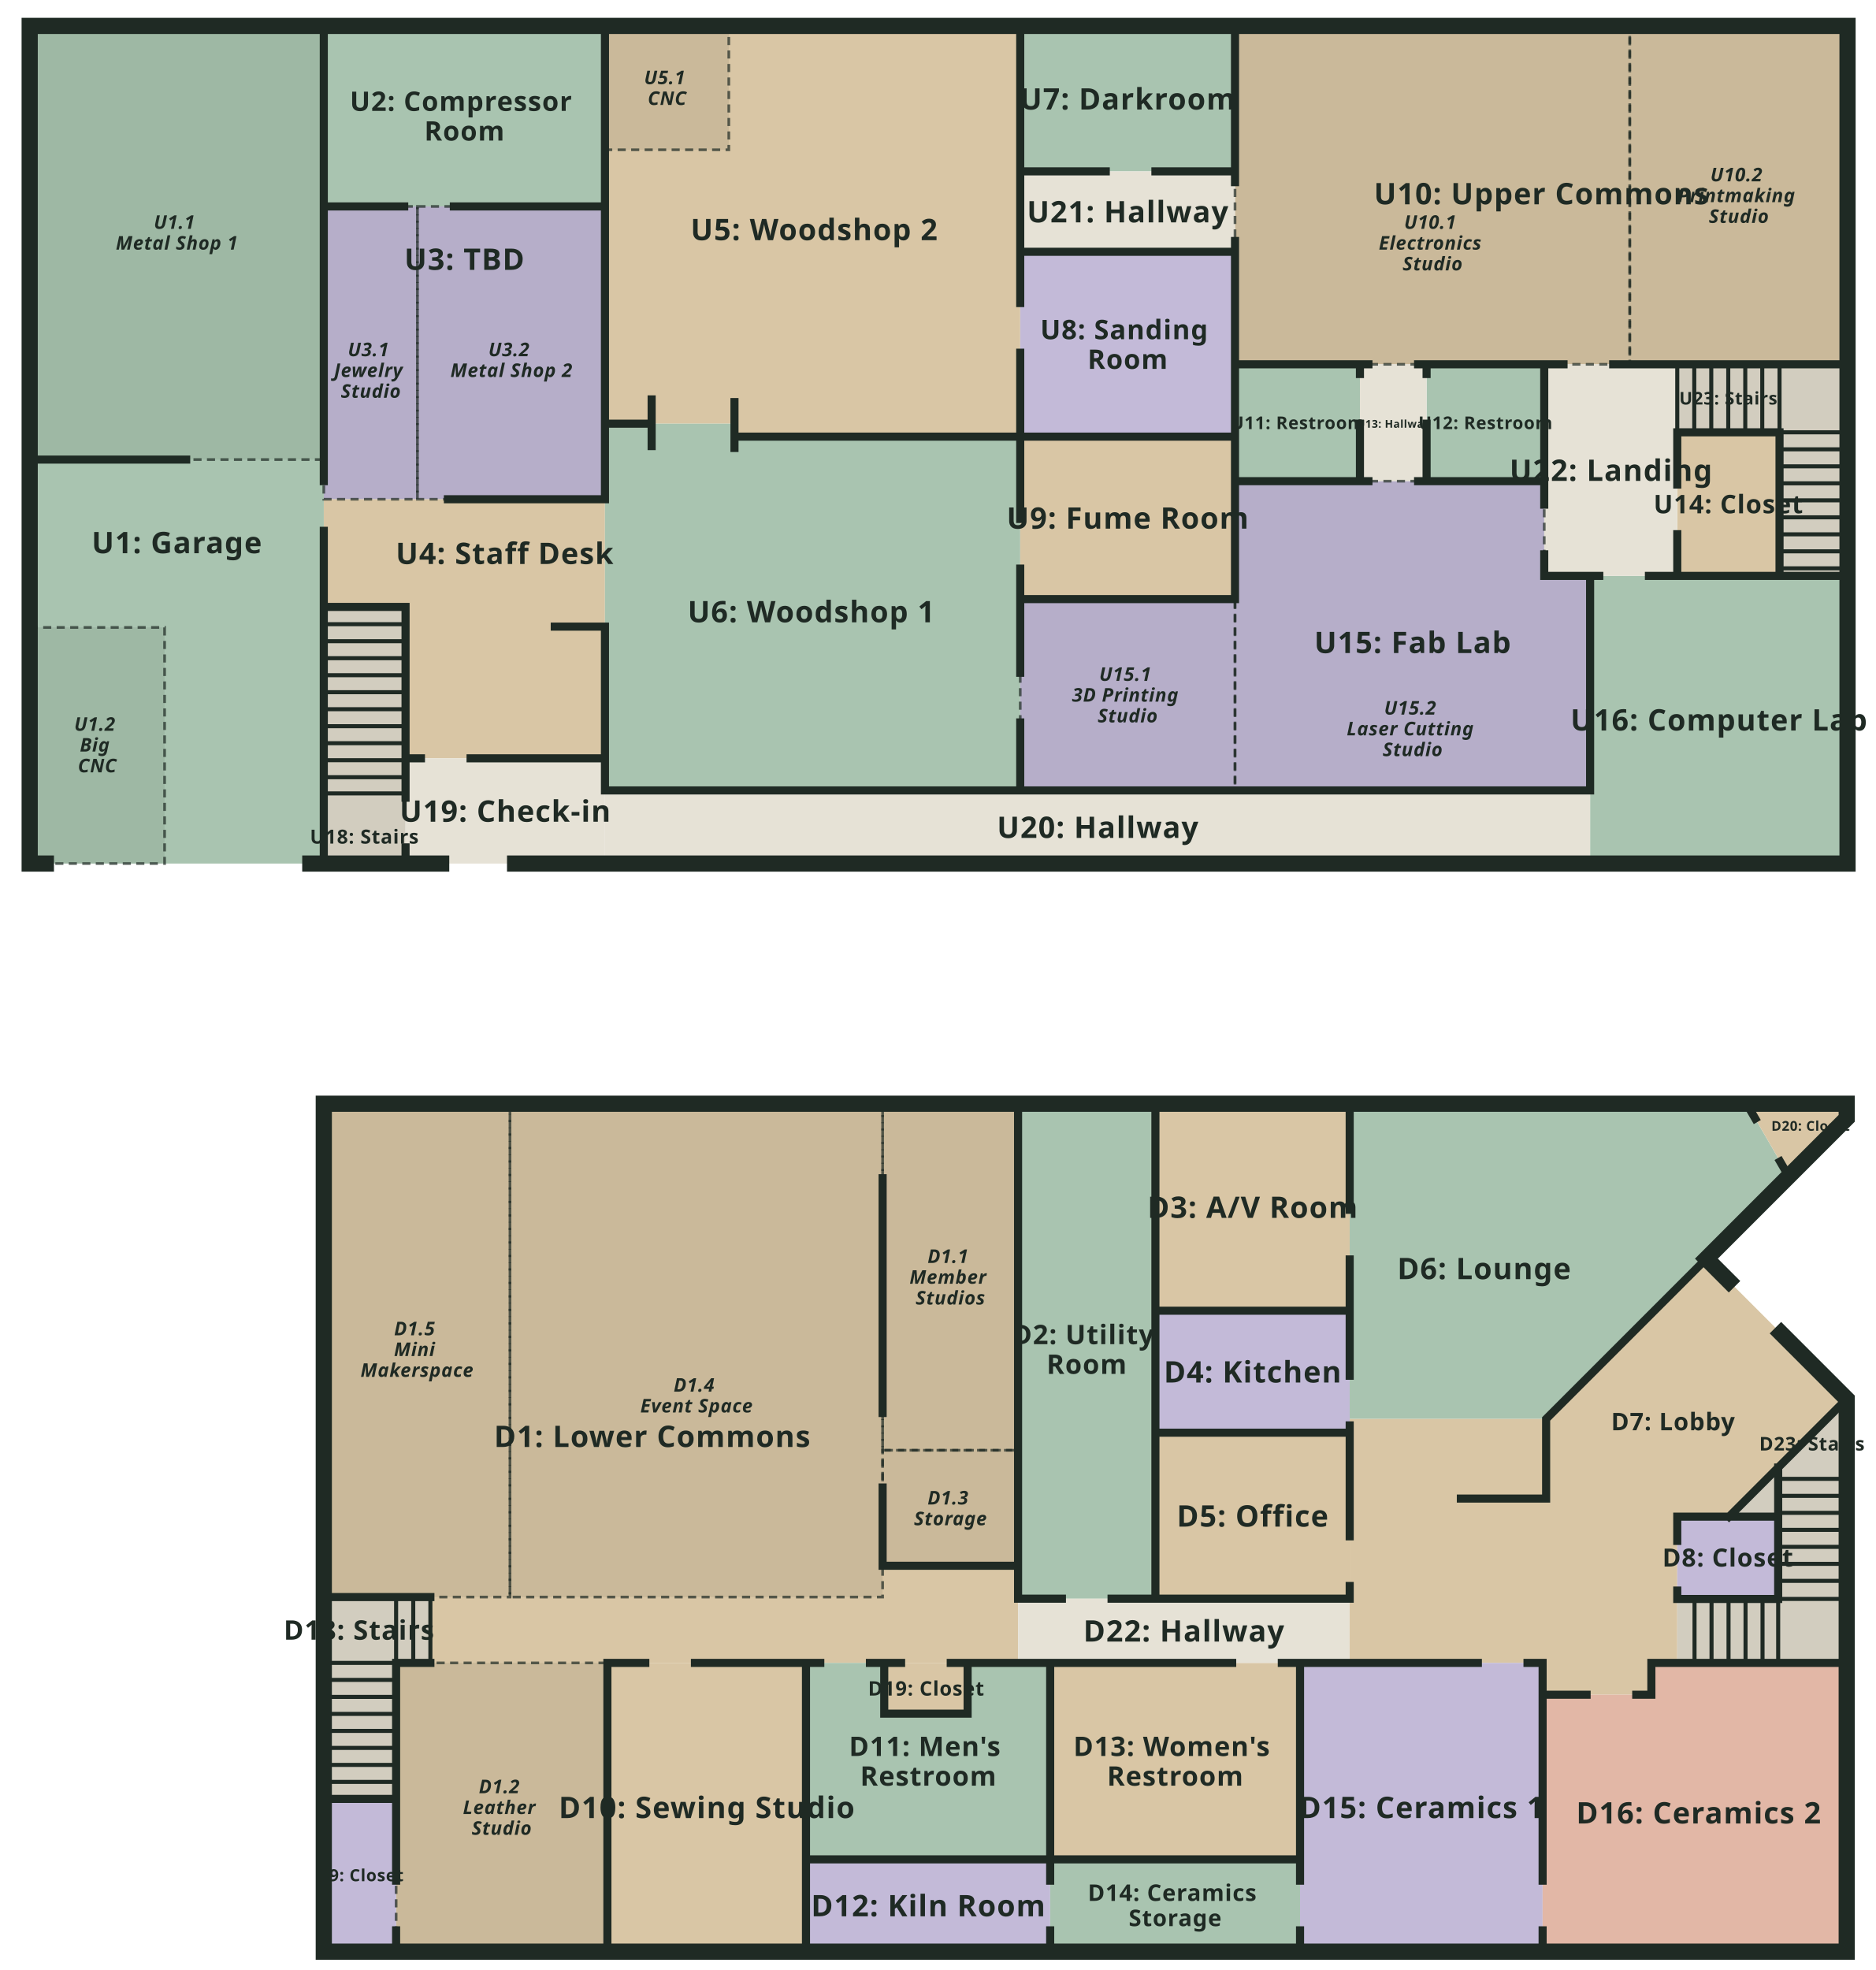
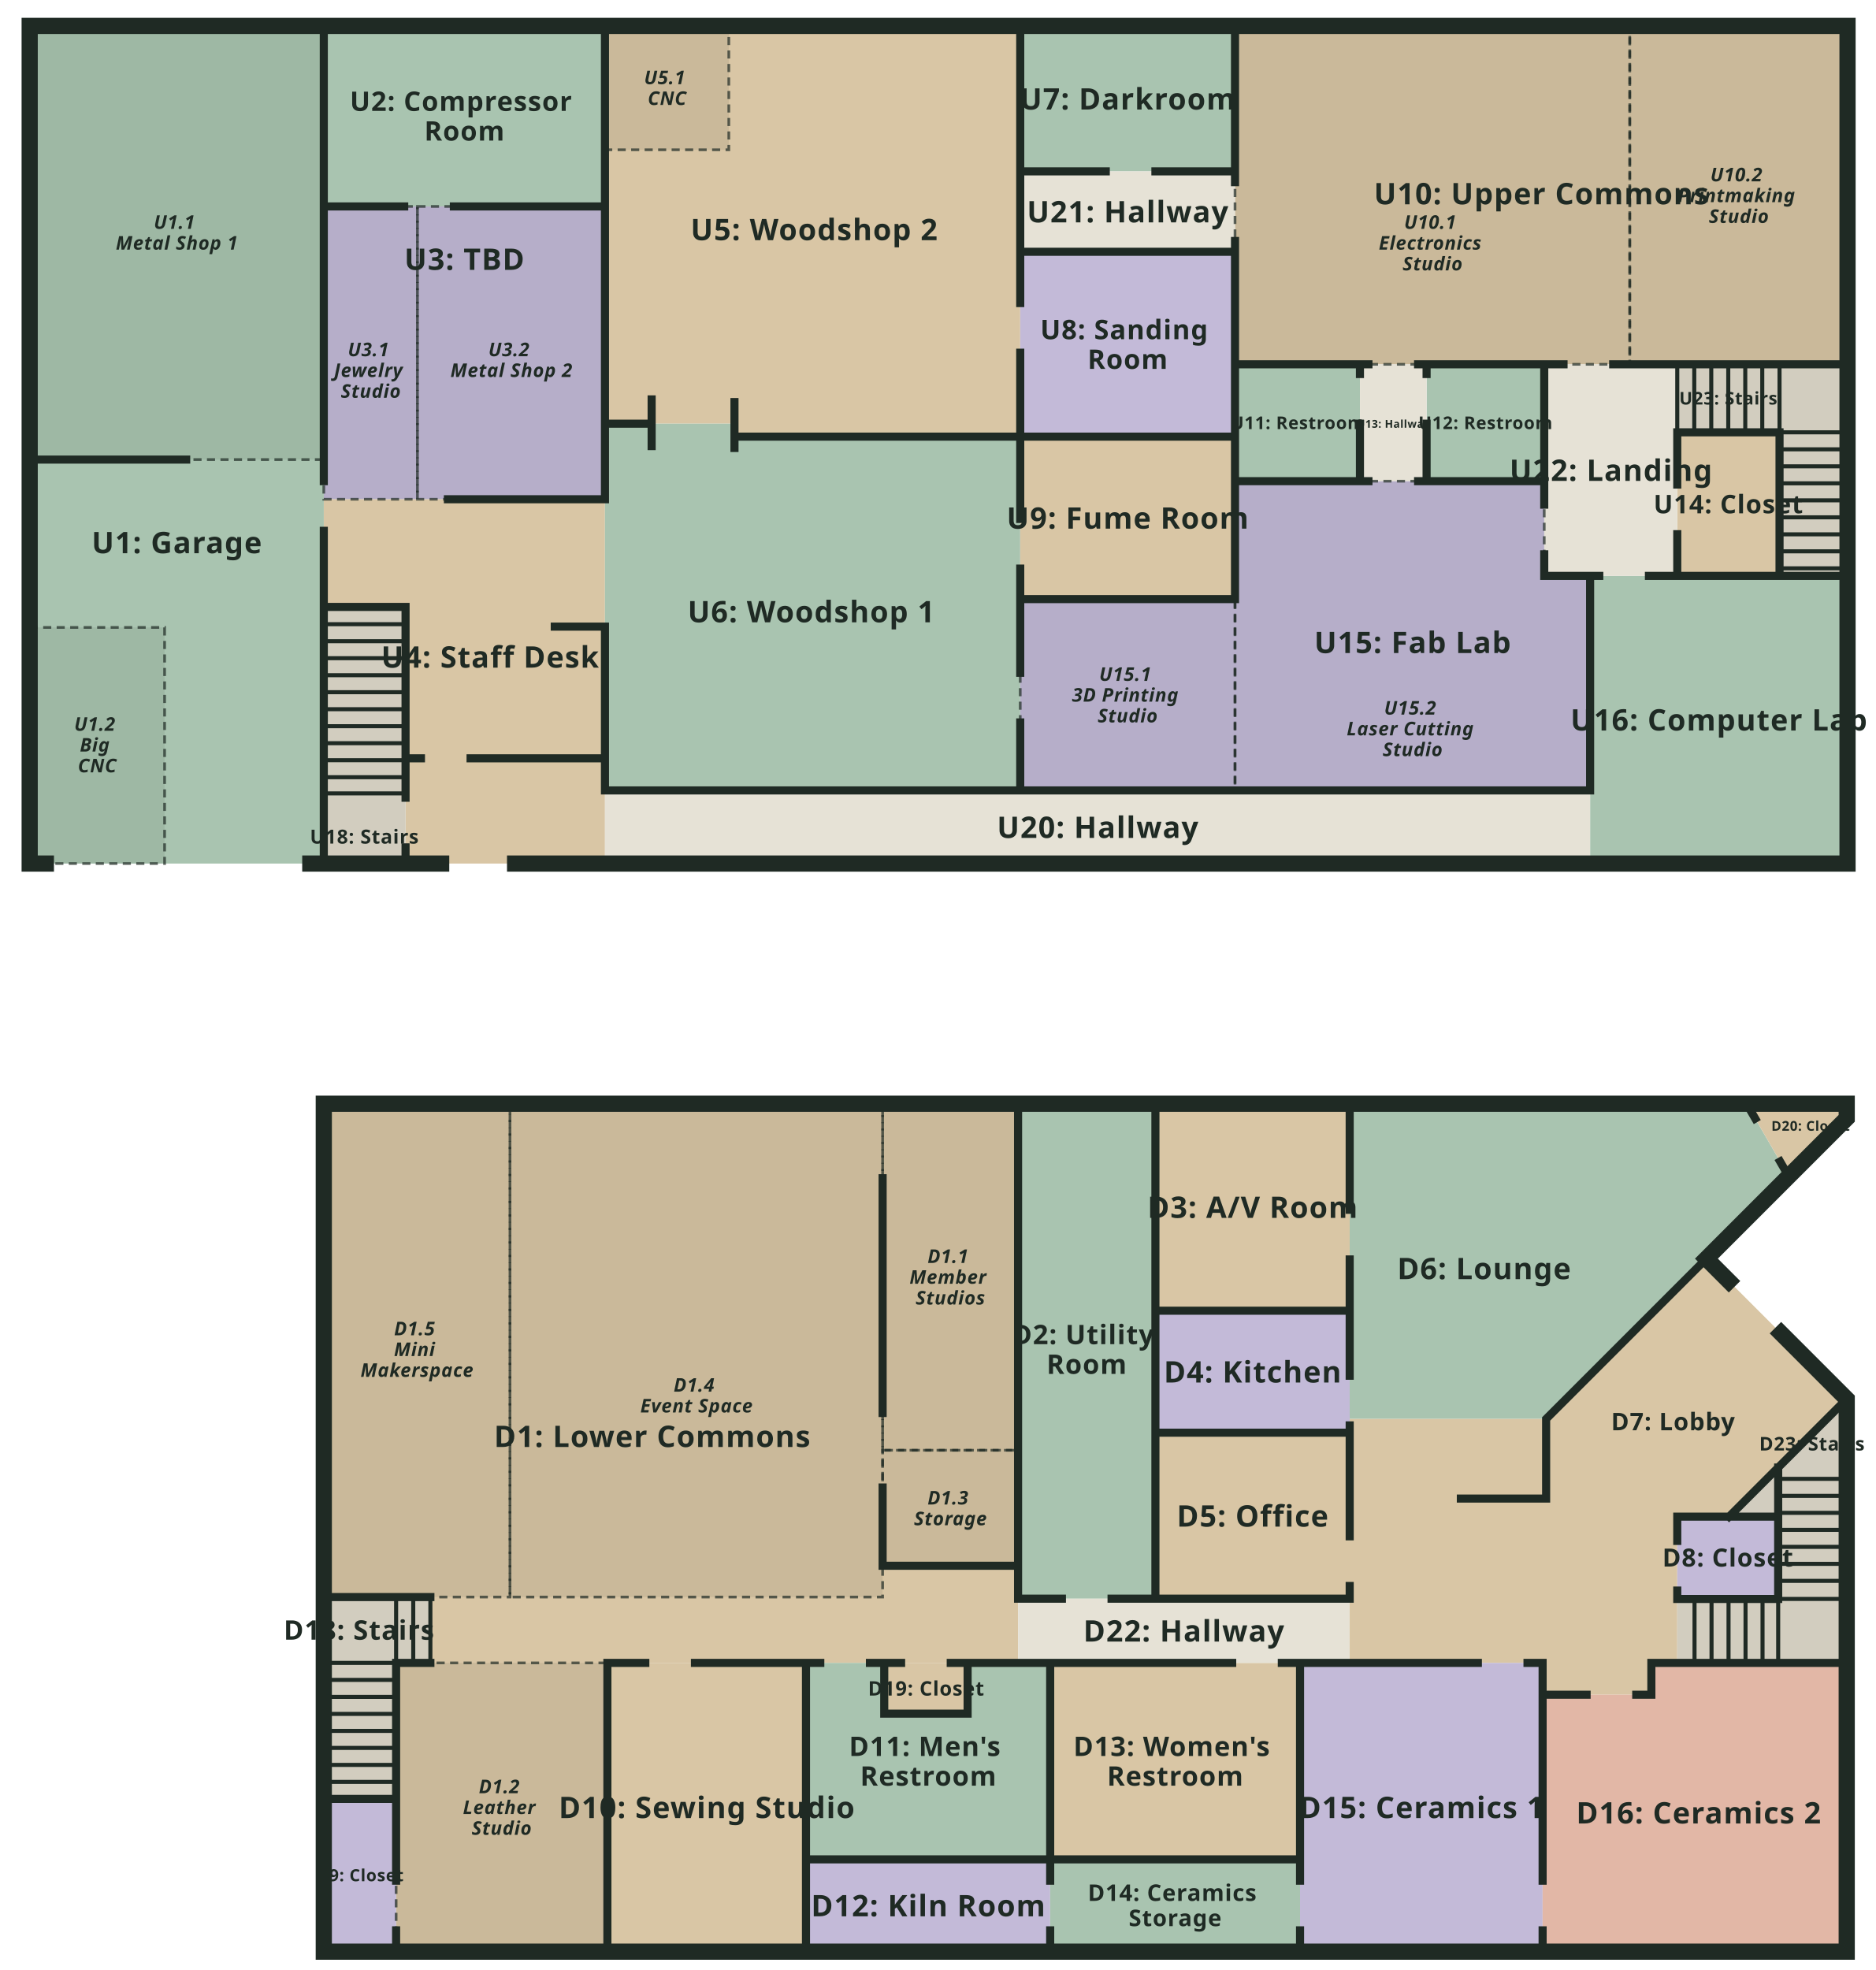
<svg xmlns="http://www.w3.org/2000/svg" viewBox="170 20 695 730">
  <g id="upstairs">
    <g id="up-rooms" stroke="none" fill-rule="evenodd">
      <path id="room-U1" fill="#a9c4b0" d="M181 29.6 L290 29.6 L290 340 L181 340 Z" />
      <path id="room-U2" fill="#a9c4b0" d="M290 29.6 L394.2 29.6 L394.2 96.5 L290 96.5 Z" />
      <path id="room-U3" fill="#c3bad8" d="M290 96.5 L394.2 96.5 L394.2 205 L290 205 Z" />
-       <path id="room-U4" fill="#d9c6a5" d="M290 205 L394.2 205 L394.2 301 L320.3 301 L320.3 244.9 L290 244.9 Z" />
+       <path id="room-U4" fill="#d9c6a5" d="M290 205 L394.2 205 L394.2 340 L320.3 340 L320.3 244.9 L290 244.9 Z" />
      <path id="room-U5" fill="#d9c6a5" d="M394.2 29.6 L548.1 29.6 L548.1 181.8 L442.2 181.8 L442.2 177 L394.2 177 Z" />
      <path id="room-U6" fill="#a9c4b0" d="M394.2 177 L442.2 177 L442.2 181.8 L548.1 181.8 L548.1 312.9 L394.2 312.9 Z" />
      <path id="room-U7" fill="#a9c4b0" d="M548.1 29.6 L627.7 29.6 L627.7 83.5 L548.1 83.5 Z" />
      <path id="room-U8" fill="#c3bad8" d="M548.1 113.3 L627.7 113.3 L627.7 181.8 L548.1 181.8 Z" />
      <path id="room-U9" fill="#d9c6a5" d="M548.1 181.8 L627.7 181.8 L627.7 242 L548.1 242 Z" />
      <path id="room-U15" fill="#c3bad8" d="M627.7 198.3 L742.3 198.3 L742.3 233.4 L759.3 233.4 L759.3 312.9 L548.1 312.9 L548.1 242 L627.7 242 Z" />
      <path id="room-U10" fill="#d9c6a5" d="M627.7 29.6 L854.7 29.6 L854.7 155 L627.7 155 Z" />
      <path id="room-U11" fill="#a9c4b0" d="M627.7 155 L674 155 L674 198.3 L627.7 198.3 Z" />
      <path id="room-U12" fill="#a9c4b0" d="M698.7 155 L742.3 155 L742.3 198.3 L698.7 198.3 Z" />
      <path id="room-U14" fill="#d9c6a5" d="M791.6 180.2 L829.5 180.2 L829.5 233.4 L791.6 233.4 Z" />
      <path id="room-U16" fill="#a9c4b0" d="M759.3 233.4 L854.7 233.4 L854.7 340 L759.3 340 Z" />
      <path id="room-U18" fill="#d2cdbf" d="M290 244.9 L320.3 244.9 L320.3 340 L290 340 Z" />
-       <path id="room-U19" fill="#e6e2d6" d="M320.3 301 L394.2 301 L394.2 340 L320.3 340 Z" />
      <path id="room-U20" fill="#e6e2d6" d="M394.2 312.9 L759.3 312.9 L759.3 340 L394.2 340 Z" />
      <path id="room-U21" fill="#e6e2d6" d="M548.1 83.5 L627.7 83.5 L627.7 113.3 L548.1 113.3 Z" />
      <path id="room-U13" fill="#e6e2d6" d="M674 155 L698.7 155 L698.7 198.3 L674 198.3 Z" />
      <path id="room-U22" fill="#e6e2d6" d="M742.3 155 L791.6 155 L791.6 233.4 L742.3 233.4 Z" />
      <path id="room-U23" fill="#d2cdbf" d="M791.6 155 L854.7 155 L854.7 233.4 L829.5 233.4 L829.5 180.2 L791.6 180.2 Z" />
    </g>
    <g id="up-zones" fill="#1f2a24" fill-opacity="0.08" stroke="#1f2a24" stroke-width="1" stroke-dasharray="3 2" stroke-opacity="0.7">
      <path id="zone-U1.1" data-room="U1" d="M181 29.6 L290 29.6 L290 190.3 L181 190.3 Z" />
      <path id="zone-U1.2" data-room="U1" d="M181 252.5 L231 252.5 L231 340 L181 340 Z" />
      <path id="zone-U5.1" data-room="U5" d="M394.2 29.6 L440.1 29.6 L440.1 75.5 L394.2 75.5 Z" />
      <path id="zone-U10.1" data-room="U10" d="M627.7 29.6 L774 29.6 L774 155 L627.7 155 Z" />
      <path id="zone-U10.2" data-room="U10" d="M774 29.6 L854.7 29.6 L854.7 155 L774 155 Z" />
      <path id="zone-U15.1" data-room="U15" d="M548.1 242 L627.7 242 L627.7 312.9 L548.1 312.9 Z" />
      <path id="zone-U15.2" data-room="U15" d="M627.7 198.3 L742.3 198.3 L742.3 233.4 L759.3 233.4 L759.3 312.9 L627.7 312.9 Z" />
      <path id="zone-U3.1" data-room="U3" d="M290 96.5 L324.7 96.5 L324.7 205 L290 205 Z" />
      <path id="zone-U3.2" data-room="U3" d="M324.7 96.5 L394.2 96.5 L394.2 205 L324.7 205 Z" />
    </g>
    <g id="up-walls" fill="none" stroke="#1f2a24" stroke-linecap="square">
      <path id="up-exterior" stroke-width="6" d="M333.5 340 H285 M187 340 H181 V29.6 H854.7 V340 H360.9" />
      <path id="up-interior" stroke-width="3" d="M181 190.3 H239 M290 29.6 V198.3 M290 216.7 V340 M290 244.9 H320.3 V315.6 M320.3 334 V340 M290 96.5 H319.8 M338.2 96.5 H394.2 M394.2 29.6 V205 H336 M375.6 252.2 H394.2 V312.9 M320.3 301 H326 M344.4 301 H394.2 M394.2 312.9 H759.3 M442.2 181.8 H627.7 M442.2 169 V186 M394.2 177 H411.5 M411.5 168 V185.3 M548.1 29.6 V132.3 M548.1 150.7 V212.3 M548.1 230.7 V269.3 M548.1 287.7 V312.9 M548.1 83.5 H579.8 M598.2 83.5 H627.7 M627.7 29.6 V87.5 M627.7 109.3 V242 M548.1 113.3 H627.7 M548.1 242 H627.7 M627.7 155 H677.15 M627.7 198.3 H677.15 M674 155 V158.6 M674 177 V198.3 M695.55 155 H749.45 M742.3 155 V207 M695.55 198.3 H742.3 M698.7 155 V158.6 M698.7 177 V198.3 M742.3 225.4 V233.4 H762.7 M759.3 233.4 V312.9 M767.85 155 H854.7 M791.6 180.2 V199.55 M791.6 217.95 V233.4 M791.6 180.2 H829.5 V233.4 M781.1 233.4 H854.7" />
      <path id="up-stairs" stroke-width="1.5" d="M290 245 H320.3 V314 H290 Z M290 251.3 H320.3 M290 257.6 H320.3 M290 263.9 H320.3 M290 270.2 H320.3 M290 276.5 H320.3 M290 282.8 H320.3 M290 289.1 H320.3 M290 295.4 H320.3 M290 301.7 H320.3 M290 308 H320.3 M791.6 155 H829.5 V180.2 H791.6 Z M797.9 155 V180.2 M804.2 155 V180.2 M810.5 155 V180.2 M816.8 155 V180.2 M823.1 155 V180.2 M829.5 180.2 H854.7 V233.4 H829.5 Z M829.5 186.5 H854.7 M829.5 192.8 H854.7 M829.5 199.1 H854.7 M829.5 205.4 H854.7 M829.5 211.7 H854.7 M829.5 218 H854.7 M829.5 224.3 H854.7 M829.5 230.6 H854.7" />
    </g>
    <g id="up-room-labels" stroke="none" fill="#1f2a24" font-family="'Archivo Narrow', sans-serif" font-weight="600" text-anchor="middle" letter-spacing="0.03em" style="text-transform:uppercase">
      <text id="label-U1" x="235.5" y="225" font-size="11">
        <tspan x="235.5" dy="0">U1: Garage</tspan>
      </text>
      <text id="label-U2" x="342.1" y="61.1" font-size="10">
        <tspan x="342.1" dy="0">U2: Compressor</tspan>
        <tspan x="342.1" dy="11.00">Room</tspan>
      </text>
      <text id="label-U3" x="342.1" y="120" font-size="11">
        <tspan x="342.1" dy="0">U3: TBD</tspan>
      </text>
-       <text id="label-U4" x="357" y="229.0" font-size="11">
-         <tspan x="357" dy="0">U4: Staff Desk</tspan>
+       <text id="label-U4" x="351.6" y="267.4" font-size="11">
+         <tspan x="351.6" dy="0">U4: Staff Desk</tspan>
      </text>
      <text id="label-U5" x="471.7" y="109.0" font-size="11">
        <tspan x="471.7" dy="0">U5: Woodshop 2</tspan>
      </text>
      <text id="label-U6" x="470.6" y="250.6" font-size="11">
        <tspan x="470.6" dy="0">U6: Woodshop 1</tspan>
      </text>
      <text id="label-U7" x="587.9" y="60.6" font-size="11">
        <tspan x="587.9" dy="0">U7: Darkroom</tspan>
      </text>
      <text id="label-U8" x="587.9" y="145.7" font-size="10">
        <tspan x="587.9" dy="0">U8: Sanding</tspan>
        <tspan x="587.9" dy="11.00">Room</tspan>
      </text>
      <text id="label-U9" x="587.9" y="215.9" font-size="11">
        <tspan x="587.9" dy="0">U9: Fume Room</tspan>
      </text>
      <text id="label-U15" x="693.5" y="262" font-size="11">
        <tspan x="693.5" dy="0">U15: Fab Lab</tspan>
      </text>
      <text id="label-U10" x="741.2" y="95.7" font-size="11">
        <tspan x="741.2" dy="0">U10: Upper Commons</tspan>
      </text>
      <text id="label-U11" x="650.9" y="179.0" font-size="6.5">
        <tspan x="650.9" dy="0">U11: Restroom</tspan>
      </text>
      <text id="label-U12" x="720.5" y="179.0" font-size="6.5">
        <tspan x="720.5" dy="0">U12: Restroom</tspan>
      </text>
      <text id="label-U14" x="810.5" y="210.2" font-size="9.5">
        <tspan x="810.5" dy="0">U14: Closet</tspan>
      </text>
      <text id="label-U16" x="807" y="290.7" font-size="11">
        <tspan x="807" dy="0">U16: Computer Lab</tspan>
      </text>
      <text id="label-U18" x="305" y="332.6" font-size="7.2">
        <tspan x="305" dy="0">U18: Stairs</tspan>
-       </text>
-       <text id="label-U19" x="357.2" y="324.5" font-size="11">
-         <tspan x="357.2" dy="0">U19: Check-in</tspan>
      </text>
      <text id="label-U20" x="576.8" y="330.5" font-size="11">
        <tspan x="576.8" dy="0">U20: Hallway</tspan>
      </text>
      <text id="label-U21" x="587.9" y="102.4" font-size="11">
        <tspan x="587.9" dy="0">U21: Hallway</tspan>
      </text>
      <text id="label-U22" x="767" y="198.2" font-size="11">
        <tspan x="767" dy="0">U22: Landing</tspan>
      </text>
      <text id="label-U23" x="810.5" y="169.9" font-size="6.5">
        <tspan x="810.5" dy="0">U23: Stairs</tspan>
      </text>
      <text id="label-U13" x="686.4" y="178.5" font-size="4">
        <tspan x="686.4" dy="0">U13: Hallway</tspan>
      </text>
    </g>
    <g id="up-zone-labels" stroke="none" fill="#1f2a24" font-family="'Archivo Narrow', sans-serif" font-weight="600" font-style="italic" text-anchor="middle" letter-spacing="0.03em" style="text-transform:uppercase">
      <text id="zlabel-U1.1" x="235.5" y="104.8" font-size="7">
        <tspan x="235.5" dy="0">U1.1</tspan>
        <tspan x="235.5" dy="7.70">Metal Shop 1</tspan>
      </text>
      <text id="zlabel-U1.2" x="206" y="290.8" font-size="7">
        <tspan x="206" dy="0">U1.2</tspan>
        <tspan x="206" dy="7.7">Big</tspan>
        <tspan x="206" dy="7.7">CNC</tspan>
      </text>
      <text id="zlabel-U5.1" x="417.2" y="51.2" font-size="7">
        <tspan x="417.2" dy="0">U5.1</tspan>
        <tspan x="417.2" dy="7.7">CNC</tspan>
      </text>
      <text id="zlabel-U10.1" x="700.9" y="104.8" font-size="7">
        <tspan x="700.9" dy="0">U10.1</tspan>
        <tspan x="700.9" dy="7.7">Electronics</tspan>
        <tspan x="700.9" dy="7.7">Studio</tspan>
      </text>
      <text id="zlabel-U10.2" x="814.4" y="87.2" font-size="7">
        <tspan x="814.4" dy="0">U10.2</tspan>
        <tspan x="814.4" dy="7.7">Printmaking</tspan>
        <tspan x="814.4" dy="7.7">Studio</tspan>
      </text>
      <text id="zlabel-U15.1" x="587.9" y="272.3" font-size="7">
        <tspan x="587.9" dy="0">U15.1</tspan>
        <tspan x="587.9" dy="7.7">3D Printing</tspan>
        <tspan x="587.9" dy="7.7">Studio</tspan>
      </text>
      <text id="zlabel-U15.2" x="693.5" y="284.8" font-size="7">
        <tspan x="693.5" dy="0">U15.2</tspan>
        <tspan x="693.5" dy="7.7">Laser Cutting</tspan>
        <tspan x="693.5" dy="7.7">Studio</tspan>
      </text>
      <text id="zlabel-U3.1" x="307.4" y="152" font-size="7">
        <tspan x="307.4" dy="0">U3.1</tspan>
        <tspan x="307.4" dy="7.70">Jewelry</tspan>
        <tspan x="307.4" dy="7.70">Studio</tspan>
      </text>
      <text id="zlabel-U3.2" x="359.5" y="152" font-size="7">
        <tspan x="359.5" dy="0">U3.2</tspan>
        <tspan x="359.5" dy="7.70">Metal Shop 2</tspan>
      </text>
    </g>
  </g>
  <g id="downstairs" transform="translate(0 50)">
    <g id="down-rooms" stroke="none" fill-rule="evenodd">
      <path id="room-D1" fill="#d9c6a5" d="M290 379 L547.3 379 L547.3 586.2 L395.1 586.2 L395.1 693.2 L316.8 693.2 L316.8 586.2 L329.5 586.2 L329.5 562.4 L290 562.4 Z" />
      <path id="room-D2" fill="#a9c4b0" d="M547.3 379 L598.2 379 L598.2 562.4 L547.3 562.4 Z" />
      <path id="room-D3" fill="#d9c6a5" d="M598.2 379 L670.2 379 L670.2 455.7 L598.2 455.7 Z" />
      <path id="room-D4" fill="#c3bad8" d="M598.2 455.7 L670.2 455.7 L670.2 500.9 L598.2 500.9 Z" />
      <path id="room-D5" fill="#d9c6a5" d="M598.2 500.9 L670.2 500.9 L670.2 562.4 L598.2 562.4 Z" />
      <path id="room-D6" fill="#a9c4b0" d="M670.2 379 L817.3 379 L832.9 405.9 L802.4 436.4 L743 495.8 L670.2 495.8 Z" />
      <path id="room-D7" fill="#d9c6a5" d="M802.4 436.4 L854.4 488.4 L810.8 532 L791.6 532 L791.6 586.2 L782 586.2 L782 598 L741.7 598 L741.7 586.2 L670.2 586.2 L670.2 495.8 L743 495.8 Z" />
      <path id="room-D20" fill="#d9c6a5" d="M817.3 379 L854.4 379 L854.4 384.4 L832.9 405.9 Z" />
      <path id="room-D8" fill="#c3bad8" d="M791.6 532 L829 532 L829 562.5 L791.6 562.5 Z" />
      <path id="room-D9" fill="#c3bad8" d="M290 636.6 L316.8 636.6 L316.8 693.2 L290 693.2 Z" />
      <path id="room-D10" fill="#d9c6a5" d="M395.1 586.2 L468.7 586.2 L468.7 693.2 L395.1 693.2 Z" />
      <path id="room-D11" fill="#a9c4b0" d="M468.7 586.2 L497.7 586.2 L497.7 605 L528.6 605 L528.6 586.2 L559.2 586.2 L559.2 659 L468.7 659 Z" />
      <path id="room-D19" fill="#d9c6a5" d="M497.7 586.2 L528.6 586.2 L528.6 605 L497.7 605 Z" />
      <path id="room-D12" fill="#c3bad8" d="M468.7 659 L559.2 659 L559.2 693.2 L468.7 693.2 Z" />
      <path id="room-D13" fill="#d9c6a5" d="M559.2 586.2 L651.8 586.2 L651.8 659 L559.2 659 Z" />
      <path id="room-D14" fill="#a9c4b0" d="M559.2 659 L651.8 659 L651.8 693.2 L559.2 693.2 Z" />
      <path id="room-D15" fill="#c3bad8" d="M651.8 586.2 L741.7 586.2 L741.7 693.2 L651.8 693.2 Z" />
      <path id="room-D16" fill="#e2b7a6" d="M741.7 598 L782 598 L782 586.2 L854.4 586.2 L854.4 693.2 L741.7 693.2 Z" />
      <path id="room-D18" fill="#d2cdbf" d="M290 561.8 L329.5 561.8 L329.5 586.2 L316.8 586.2 L316.8 636.6 L290 636.6 Z" />
      <path id="room-D22" fill="#e6e2d6" d="M547.3 562.4 L670.2 562.4 L670.2 586.2 L547.3 586.2 Z" />
      <path id="room-D23" fill="#d2cdbf" d="M810.8 532 L854.4 488.4 L854.4 586.2 L791.6 586.2 L791.6 562.5 L829 562.5 L829 532 Z" />
    </g>
    <g id="down-zones" fill="#1f2a24" fill-opacity="0.08" stroke="#1f2a24" stroke-width="1" stroke-dasharray="3 2" stroke-opacity="0.7">
      <path id="zone-D1.1" data-room="D1" d="M497.1 379 L547.3 379 L547.3 507.4 L497.1 507.4 Z" />
      <path id="zone-D1.3" data-room="D1" d="M497.1 507.4 L547.3 507.4 L547.3 550.2 L497.1 550.2 Z" />
      <path id="zone-D1.2" data-room="D1" d="M316.8 586.2 L395.1 586.2 L395.1 693.2 L316.8 693.2 Z" />
      <path id="zone-D1.4" data-room="D1" d="M359 379 L497.1 379 L497.1 561.8 L359 561.8 Z" />
      <path id="zone-D1.5" data-room="D1" d="M290 379 L359 379 L359 561.8 L290 561.8 Z" />
    </g>
    <g id="down-walls" fill="none" stroke="#1f2a24" stroke-linecap="square">
      <path id="down-exterior" stroke-width="6" d="M290 379 H854.4 V384.4 L802.4 436.4 L810.7 444.7 M830.1 464.1 L854.4 488.4 V693.2 H290 V379" />
      <path id="down-interior" stroke-width="3" d="M547.3 379 V562.4 H563.55 M497.1 406.6 V493.6 M497.1 521.2 V550.2 H547.3 M581.95 562.4 H670.2 M598.2 379 V562.4 M598.2 455.7 H670.2 M598.2 500.9 H670.2 M670.2 379 V418.3 M670.2 436.7 V479.8 M670.2 498.2 V539.3 M670.2 557.7 V562.4 M290 561.8 H329.5 M290 636.6 H316.8 M316.8 586.2 H329.5 M395.1 586.2 H409.15 M427.55 586.2 H474 M492.4 586.2 H503.95 M497.7 586.2 V605 H528.6 V586.2 M522.35 586.2 H626.65 M645.05 586.2 H717.7 M736.1 586.2 H741.7 M741.7 598 H758 M776.4 598 H782 V586.2 H854.4 M316.8 586.2 V666.9 M316.8 685.3 V693.2 M395.1 586.2 V693.2 M468.7 586.2 V693.2 M559.2 586.2 V666.9 M559.2 685.3 V693.2 M468.7 659 H651.8 M651.8 586.2 V666.9 M651.8 685.3 V693.2 M741.7 586.2 V666.9 M741.7 685.3 V693.2 M802.4 436.4 L743 495.8 V525.3 H711.4 M817.3 379 L820.5 384.5 M829.7 400.4 L832.9 405.9 M854.4 488.4 L810.8 532 M791.6 541 V532 H827.6 M791.6 559.4 V562.5 M791.6 562.5 H829 M829 513.8 V562.5" />
      <path id="down-stairs" stroke-width="1.5" d="M290 586.2 H316.8 V636.6 H290 Z M290 592.5 H316.8 M290 598.8 H316.8 M290 605.1 H316.8 M290 611.4 H316.8 M290 617.7 H316.8 M290 624 H316.8 M290 630.3 H316.8 M316.8 561.8 H329.5 V586.2 H316.8 Z M323.15 561.8 V586.2 M829 518 H854.4 V562.5 H829 Z M829 524.3 H854.4 M829 530.6 H854.4 M829 536.9 H854.4 M829 543.2 H854.4 M829 549.5 H854.4 M829 555.8 H854.4 M798 562.5 H829 V586.2 H798 Z M804.3 562.5 V586.2 M810.6 562.5 V586.2 M816.9 562.5 V586.2 M823.2 562.5 V586.2" />
    </g>
    <g id="down-room-labels" stroke="none" fill="#1f2a24" font-family="'Archivo Narrow', sans-serif" font-weight="600" text-anchor="middle" letter-spacing="0.03em" style="text-transform:uppercase">
      <text id="label-D1" x="411.7" y="506.2" font-size="11">
        <tspan x="411.7" dy="0">D1: Lower Commons</tspan>
      </text>
      <text id="label-D2" x="572.7" y="468.1" font-size="10">
        <tspan x="572.7" dy="0">D2: Utility</tspan>
        <tspan x="572.7" dy="11.00">Room</tspan>
      </text>
      <text id="label-D3" x="634.2" y="421.3" font-size="11">
        <tspan x="634.2" dy="0">D3: A/V Room</tspan>
      </text>
      <text id="label-D4" x="634.2" y="482.3" font-size="11">
        <tspan x="634.2" dy="0">D4: Kitchen</tspan>
      </text>
      <text id="label-D5" x="634.2" y="535.7" font-size="11">
        <tspan x="634.2" dy="0">D5: Office</tspan>
      </text>
      <text id="label-D6" x="720" y="444.0" font-size="11">
        <tspan x="720" dy="0">D6: Lounge</tspan>
      </text>
      <text id="label-D8" x="810.3" y="550.5" font-size="9.3">
        <tspan x="810.3" dy="0">D8: Closet</tspan>
      </text>
      <text id="label-D9" x="303.4" y="667.1" font-size="6.2">
        <tspan x="303.4" dy="0">D9: Closet</tspan>
      </text>
      <text id="label-D10" x="431.9" y="643.7" font-size="11">
        <tspan x="431.9" dy="0">D10: Sewing Studio</tspan>
      </text>
      <text id="label-D11" x="514" y="620.7" font-size="10">
        <tspan x="514" dy="0">D11: Men's</tspan>
        <tspan x="514" dy="11.00">Restroom</tspan>
      </text>
      <text id="label-D19" x="513.2" y="598.3" font-size="7.4">
        <tspan x="513.2" dy="0">D19: Closet</tspan>
      </text>
      <text id="label-D12" x="514" y="680.1" font-size="11">
        <tspan x="514" dy="0">D12: Kiln Room</tspan>
      </text>
      <text id="label-D13" x="605.5" y="620.7" font-size="10">
        <tspan x="605.5" dy="0">D13: Women's</tspan>
        <tspan x="605.5" dy="11.00">Restroom</tspan>
      </text>
      <text id="label-D14" x="605.5" y="674.4" font-size="8.5">
        <tspan x="605.5" dy="0">D14: Ceramics</tspan>
        <tspan x="605.5" dy="9.35">Storage</tspan>
      </text>
      <text id="label-D15" x="696.8" y="643.7" font-size="11">
        <tspan x="696.8" dy="0">D15: Ceramics 1</tspan>
      </text>
      <text id="label-D16" x="799.5" y="645.7" font-size="11">
        <tspan x="799.5" dy="0">D16: Ceramics 2</tspan>
      </text>
      <text id="label-D18" x="303" y="577.6" font-size="10">
        <tspan x="303" dy="0">D18: Stairs</tspan>
      </text>
      <text id="label-D22" x="608.7" y="578.3" font-size="11">
        <tspan x="608.7" dy="0">D22: Hallway</tspan>
      </text>
      <text id="label-D23" x="841.5" y="507.5" font-size="7">
        <tspan x="841.5" dy="0">D23: Stairs</tspan>
      </text>
      <text id="label-D20" x="841" y="389" font-size="5">
        <tspan x="841" dy="0">D20: Closet</tspan>
      </text>
      <text id="label-D7" x="790" y="500" font-size="9">
        <tspan x="790" dy="0">D7: Lobby</tspan>
      </text>
    </g>
    <g id="down-zone-labels" stroke="none" fill="#1f2a24" font-family="'Archivo Narrow', sans-serif" font-weight="600" font-style="italic" text-anchor="middle" letter-spacing="0.03em" style="text-transform:uppercase">
      <text id="zlabel-D1.1" x="522.2" y="438.0" font-size="7">
        <tspan x="522.2" dy="0">D1.1</tspan>
        <tspan x="522.2" dy="7.70">Member</tspan>
        <tspan x="522.2" dy="7.70">Studios</tspan>
      </text>
      <text id="zlabel-D1.3" x="522.2" y="527.5" font-size="7">
        <tspan x="522.2" dy="0">D1.3</tspan>
        <tspan x="522.2" dy="7.70">Storage</tspan>
      </text>
      <text id="zlabel-D1.2" x="355.9" y="634.5" font-size="7">
        <tspan x="355.9" dy="0">D1.2</tspan>
        <tspan x="355.9" dy="7.7">Leather</tspan>
        <tspan x="355.9" dy="7.7">Studio</tspan>
      </text>
      <text id="zlabel-D1.4" x="428.1" y="485.7" font-size="7">
        <tspan x="428.1" dy="0">D1.4</tspan>
        <tspan x="428.1" dy="7.7">Event Space</tspan>
      </text>
      <text id="zlabel-D1.5" x="324.5" y="464.8" font-size="7">
        <tspan x="324.5" dy="0">D1.5</tspan>
        <tspan x="324.5" dy="7.7">Mini</tspan>
        <tspan x="324.5" dy="7.7">Makerspace</tspan>
      </text>
    </g>
  </g>
</svg>
